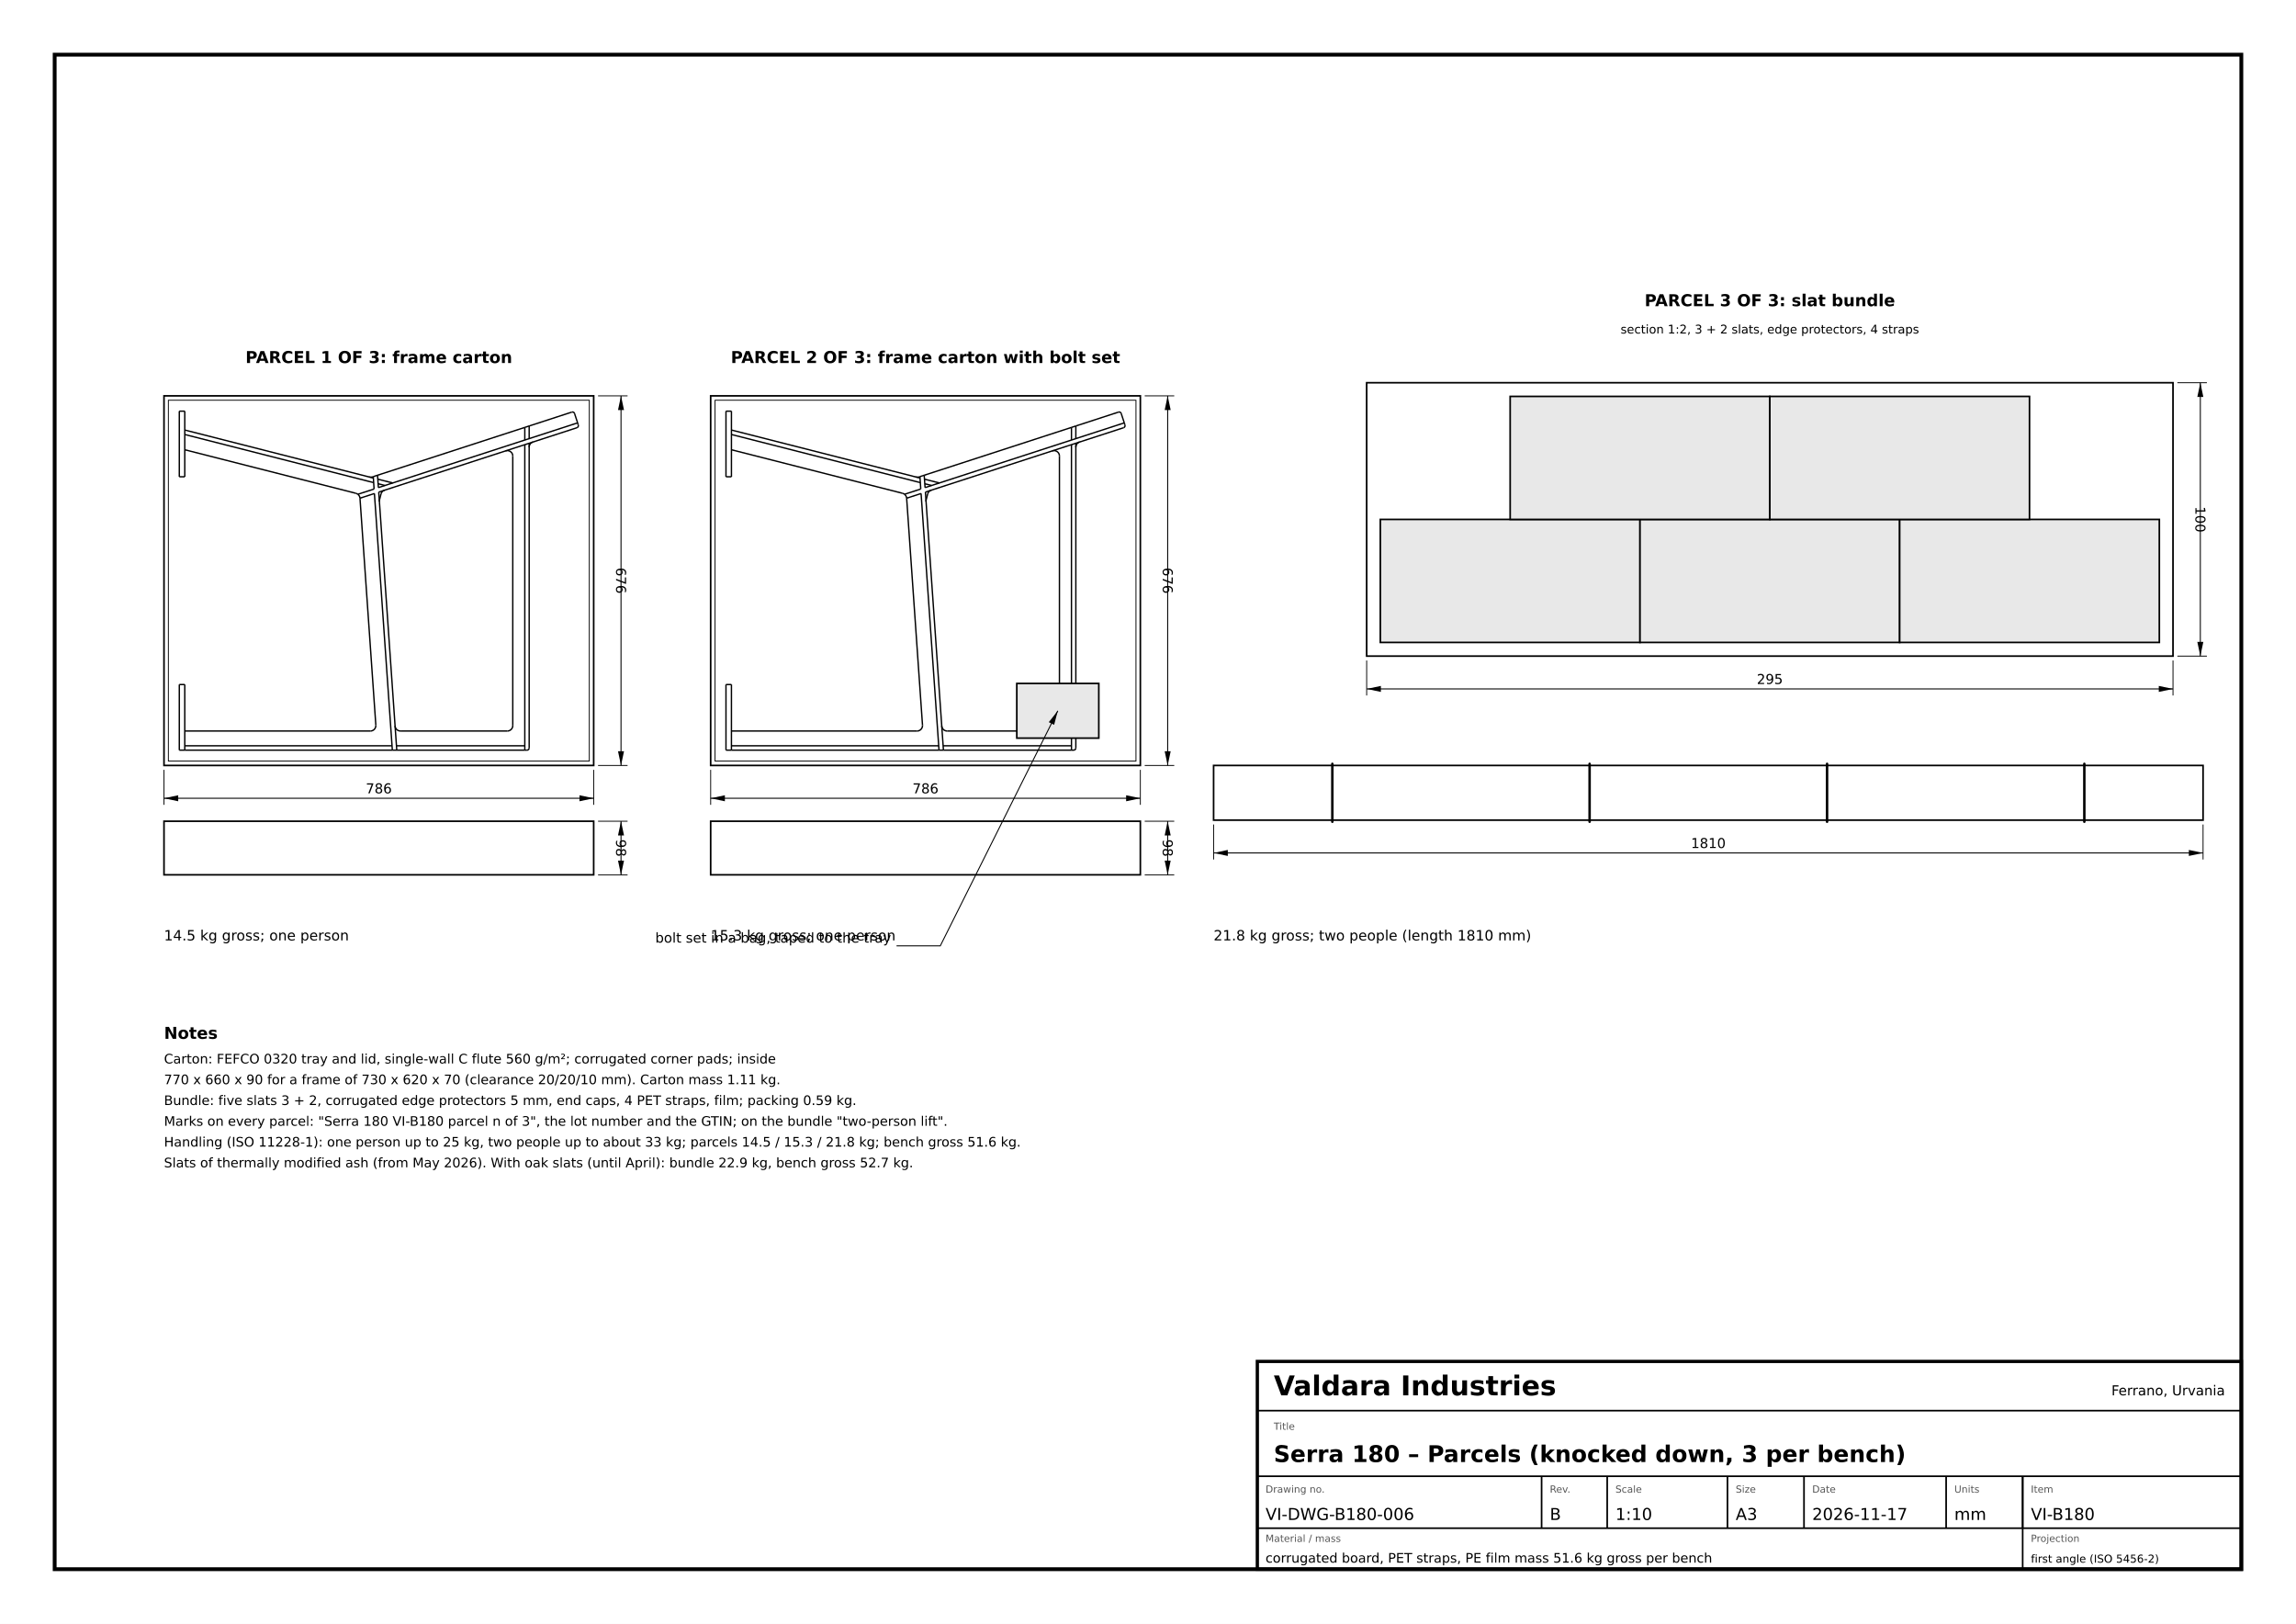
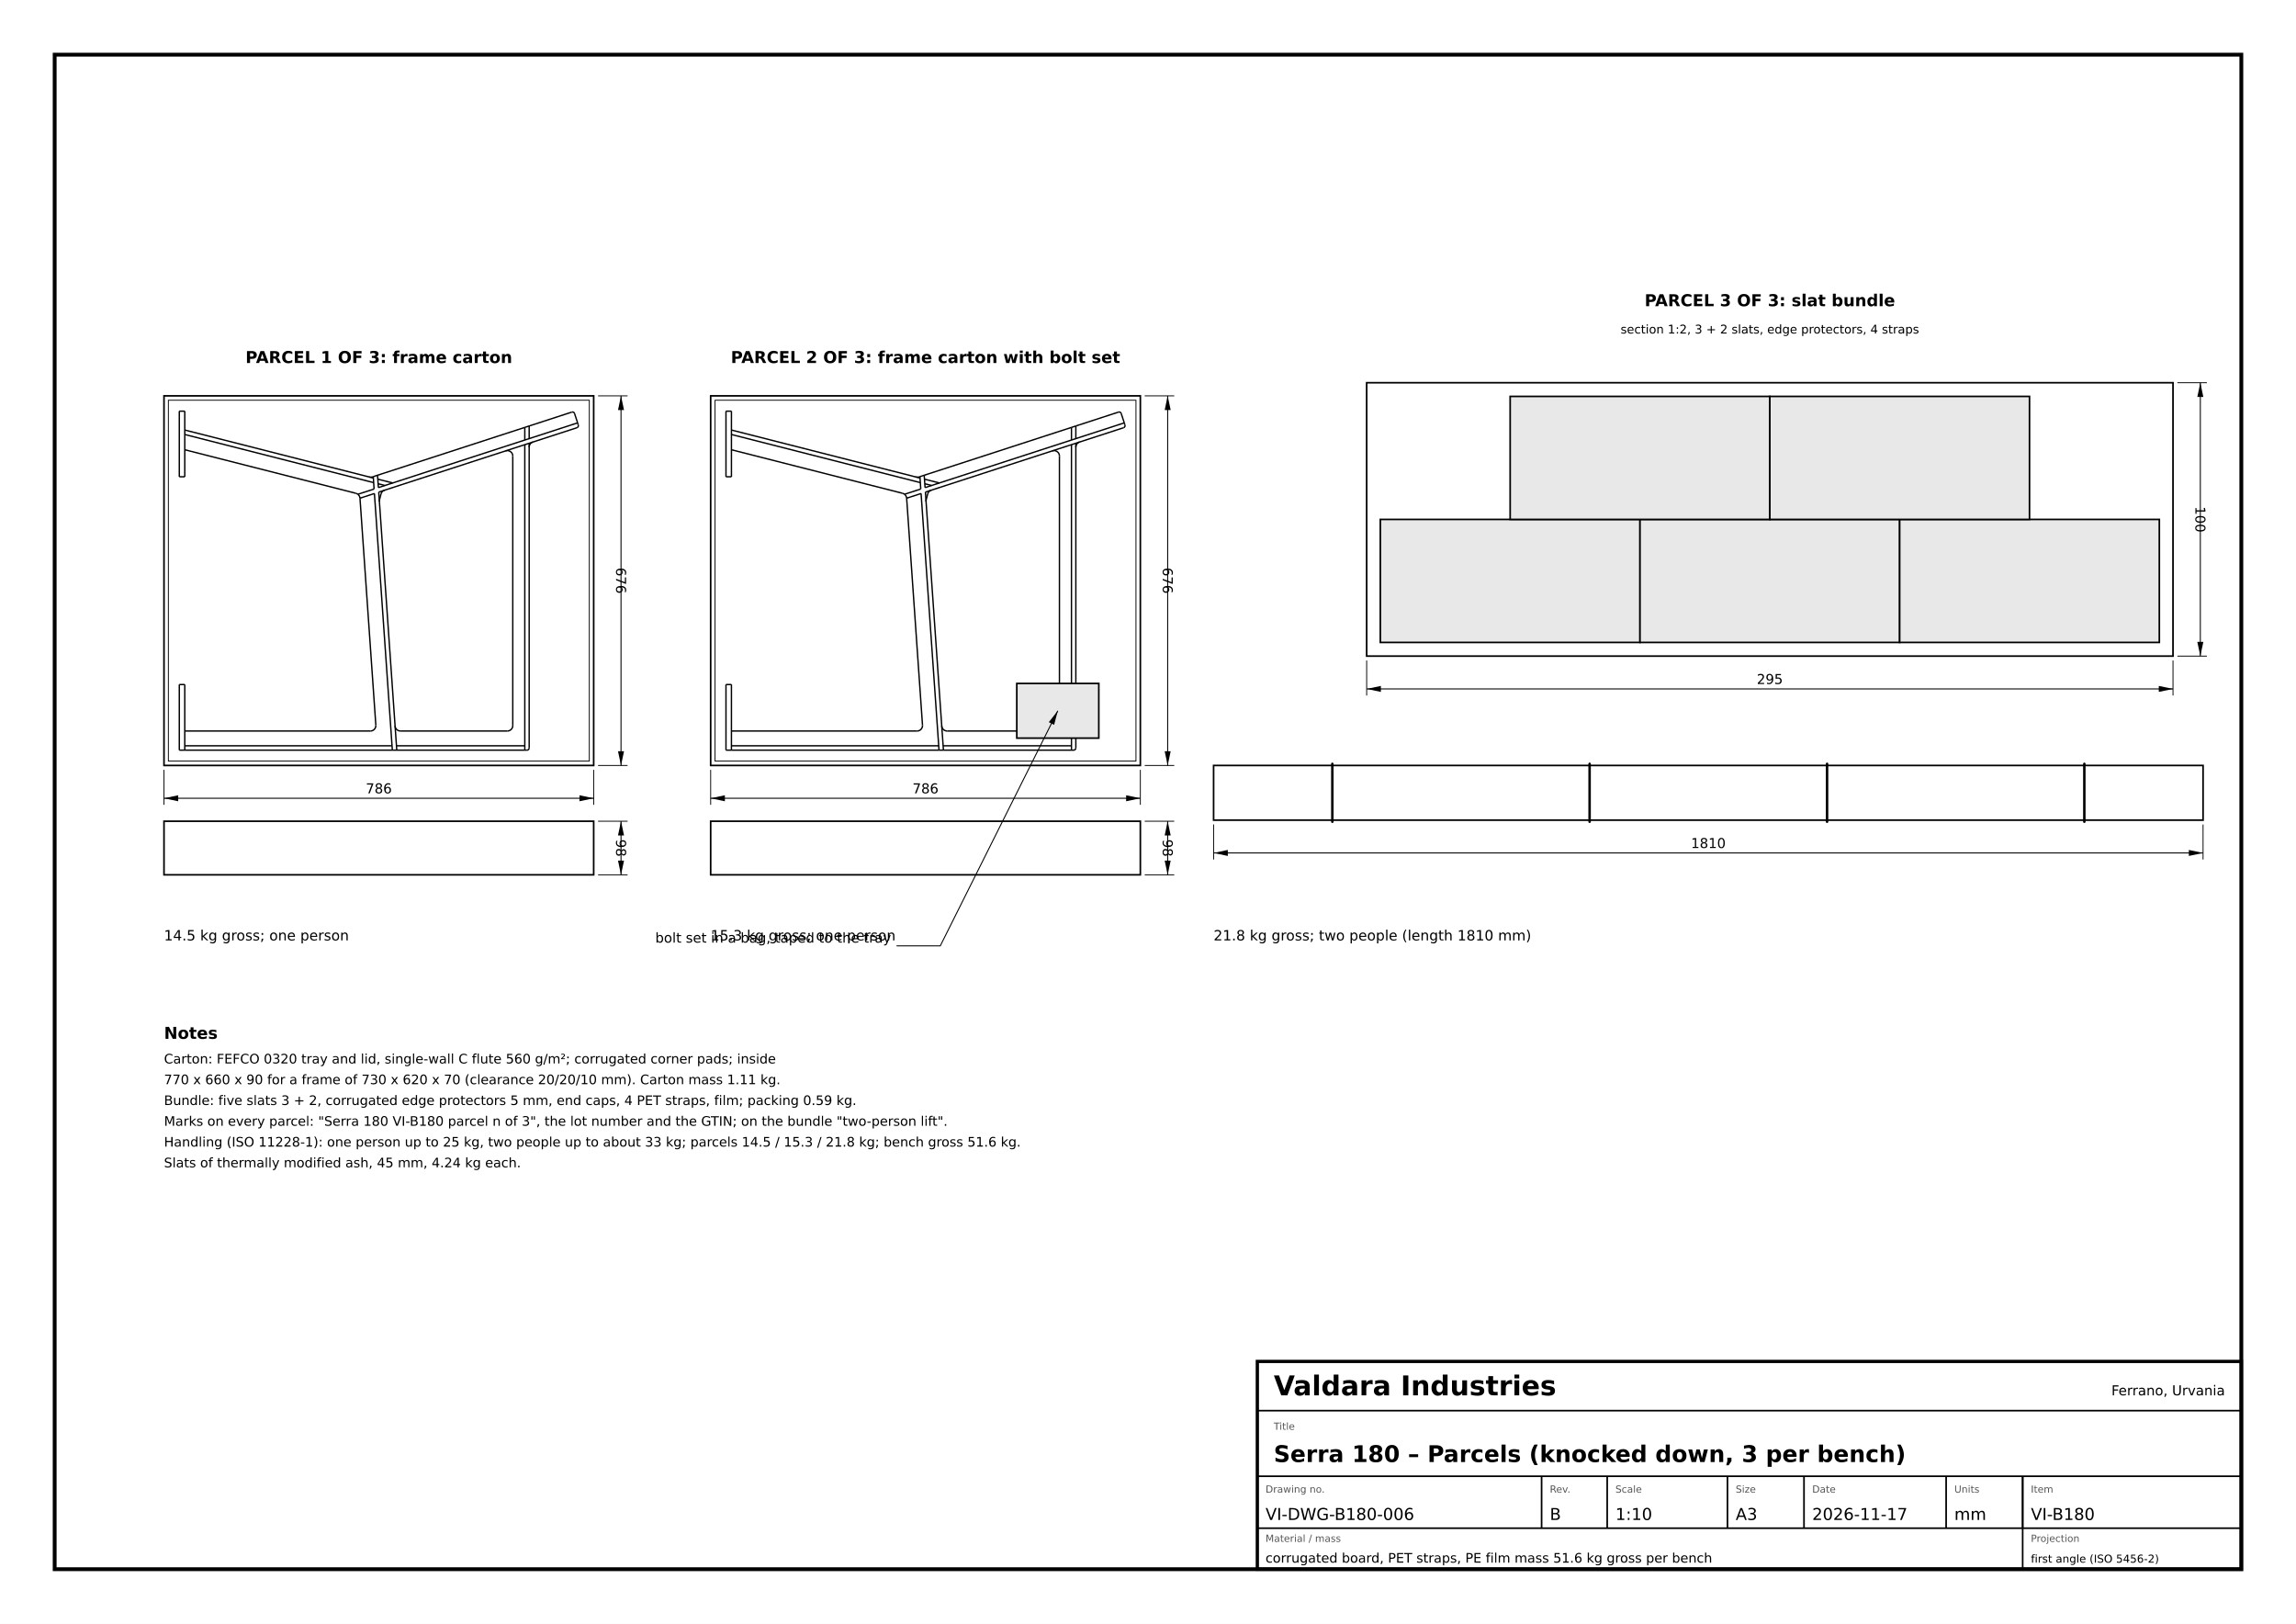
<svg xmlns="http://www.w3.org/2000/svg" width="420mm" height="297mm" viewBox="0 0 420 297">
  <defs>
    <style>
        .vis{fill:none;stroke:#000;stroke-width:0.45;stroke-linejoin:round;stroke-linecap:round}
        .thin{fill:none;stroke:#000;stroke-width:0.25}
        .hid{fill:none;stroke:#000;stroke-width:0.22;stroke-dasharray:1.6,0.9}
        .ctr{fill:none;stroke:#000;stroke-width:0.18;stroke-dasharray:6,1,1,1}
        .ext{fill:none;stroke:#000;stroke-width:0.16}
        .dimln{fill:none;stroke:#000;stroke-width:0.18}
        .arr{fill:#000;stroke:none}
        .dot{fill:#000}
        .frame{fill:none;stroke:#000;stroke-width:0.7}
        .tb{fill:none;stroke:#000;stroke-width:0.6}
        .tbl{fill:none;stroke:#000;stroke-width:0.3}
        .sec{fill:url(#hatch);stroke:#000;stroke-width:0.45;fill-rule:evenodd}
        .txt{font-family:'DejaVu Sans','Liberation Sans',Arial,Helvetica,sans-serif;fill:#000}
        .lbl{font-family:'DejaVu Sans','Liberation Sans',Arial,Helvetica,sans-serif;fill:#555}
        .cut{fill:none;stroke:#000;stroke-width:0.7}
        .box{fill:none;stroke:#000;stroke-width:0.3}
        .fillg{fill:#e8e8e8;stroke:#000;stroke-width:0.3}
        </style>
    <pattern id="hatch" width="2" height="2" patternUnits="userSpaceOnUse" patternTransform="rotate(45)">
      <line x1="0" y1="0" x2="0" y2="2" stroke="#000" stroke-width="0.18" />
    </pattern>
  </defs>
  <rect x="0" y="0" width="420" height="297" fill="#fff" />
  <rect class="frame" x="10" y="10" width="400" height="277" />
  <rect class="box" x="30.00" y="72.40" width="78.60" height="67.60" />
  <rect class="ext" x="30.80" y="73.20" width="77.00" height="66.00" />
  <polyline class="thin" points="96.40,137.20 96.52,137.18 96.64,137.12 96.72,137.04 96.78,136.92 96.80,136.80" />
  <polyline class="thin" points="96.40,137.20 96.00,137.20" />
  <polyline class="thin" points="96.00,137.20 72.58,137.20" />
  <polyline class="thin" points="72.58,137.20 71.77,137.20" />
  <polyline class="thin" points="71.77,137.20 33.80,137.20" />
  <polyline class="thin" points="32.80,137.20 33.80,137.20" />
  <polyline class="thin" points="96.80,81.06 96.80,136.80" />
  <polyline class="thin" points="96.00,137.20 96.00,81.32" />
  <polyline class="thin" points="105.53,78.23 69.28,90.00" />
  <polyline class="thin" points="72.52,136.40 96.00,136.40" />
  <polyline class="thin" points="69.28,90.00 72.58,137.20" />
  <polyline class="thin" points="71.77,137.20 68.49,90.26" />
  <polyline class="thin" points="68.49,90.26 65.84,91.12" />
  <polyline class="thin" points="65.84,91.12 65.82,90.98 65.79,90.85 65.73,90.72 65.65,90.60 65.56,90.50 65.46,90.40" />
  <polyline class="thin" points="65.46,90.40 68.43,89.44" />
  <polyline class="thin" points="68.43,89.44 68.28,87.17" />
  <polyline class="thin" points="68.28,87.17 69.06,86.92" />
  <polyline class="thin" points="69.06,86.92 69.22,89.18" />
  <polyline class="thin" points="69.22,89.18 105.66,77.34" />
  <polyline class="thin" points="105.66,77.34 105.78,77.72" />
  <polyline class="thin" points="105.53,78.23 105.64,78.17 105.73,78.08 105.78,77.97 105.80,77.85 105.78,77.72" />
  <polyline class="thin" points="33.80,136.40 71.72,136.40" />
  <polyline class="thin" points="33.80,137.20 33.80,125.20" />
  <polyline class="thin" points="32.80,125.20 33.80,125.20" />
  <polyline class="thin" points="32.80,137.20 32.80,125.20" />
  <polyline class="thin" points="97.49,80.84 97.36,80.89 97.24,80.96 97.13,81.04 97.03,81.14 96.95,81.26 96.89,81.38 96.84,81.51 96.81,81.65 96.80,81.79" />
  <polyline class="thin" points="69.69,90.36 69.74,90.22 69.80,90.09 69.88,89.98 69.98,89.87 70.09,89.78 70.22,89.71 70.35,89.65" />
  <polyline class="thin" points="69.40,91.72 69.39,91.59 69.41,91.46 69.44,91.34" />
  <polyline class="thin" points="69.45,91.32 69.44,91.33 69.44,91.34" />
  <polyline class="thin" points="69.69,90.36 69.45,91.32" />
  <polyline class="thin" points="92.49,82.46 92.63,82.43 92.78,82.41 92.92,82.42 93.06,82.45 93.20,82.50 93.33,82.56 93.44,82.65 93.55,82.75 93.64,82.86 93.71,82.99 93.76,83.13 93.79,83.27 93.80,83.41" />
  <polyline class="thin" points="93.80,132.70 93.80,83.41" />
  <polyline class="thin" points="93.80,132.70 93.79,132.84 93.76,132.98 93.71,133.12 93.64,133.24 93.56,133.35 93.45,133.46 93.34,133.54 93.22,133.61 93.08,133.66 92.94,133.69 92.80,133.70" />
  <polyline class="thin" points="73.26,133.70 92.80,133.70" />
  <polyline class="thin" points="73.26,133.70 73.13,133.69 72.99,133.66 72.87,133.62 72.74,133.55 72.63,133.48 72.53,133.38 72.45,133.28 72.38,133.16 72.32,133.04 72.28,132.90 72.27,132.77" />
  <polyline class="thin" points="65.85,91.12 65.85,91.12 65.84,91.12" />
  <polyline class="thin" points="65.46,90.40 65.35,90.33 65.22,90.27 65.09,90.22" />
  <polyline class="thin" points="68.12,87.22 68.28,87.17" />
  <polyline class="thin" points="69.06,86.92 96.00,78.17" />
  <polyline class="thin" points="96.00,78.17 96.80,77.91" />
  <polyline class="thin" points="96.80,77.91 104.60,75.37" />
  <polyline class="thin" points="105.10,75.63 105.66,77.34" />
  <polyline class="thin" points="68.75,132.63 65.85,91.12" />
  <polyline class="thin" points="67.75,133.70 67.90,133.69 68.04,133.66 68.18,133.60 68.31,133.53 68.43,133.43 68.53,133.33 68.61,133.20 68.68,133.07 68.72,132.93 68.75,132.78 68.75,132.63" />
  <polyline class="thin" points="33.80,133.70 67.75,133.70" />
  <polyline class="thin" points="65.09,90.22 33.80,82.26" />
  <polyline class="thin" points="68.35,88.27 33.80,79.47" />
  <polyline class="thin" points="33.80,78.65 68.29,87.43" />
  <polyline class="thin" points="67.57,87.24 67.70,87.27 67.85,87.27 67.99,87.26 68.12,87.22" />
  <polyline class="thin" points="96.00,80.48 96.00,78.17" />
  <polyline class="thin" points="96.80,77.91 96.80,80.22" />
  <polyline class="thin" points="105.10,75.63 105.05,75.52 104.96,75.43 104.85,75.37 104.72,75.35 104.60,75.37" />
  <polyline class="thin" points="69.11,87.64 71.84,88.33" />
  <polyline class="thin" points="70.41,88.79 69.17,88.48" />
  <polyline class="thin" points="33.80,87.20 33.80,75.20" />
  <polyline class="thin" points="32.80,75.20 33.80,75.20" />
  <polyline class="thin" points="32.80,87.20 33.80,87.20" />
  <polyline class="thin" points="32.80,87.20 32.80,75.20" />
  <text class="txt" x="69.30" y="66.40" font-size="3.0" text-anchor="middle" font-weight="bold">PARCEL 1 OF 3: frame carton</text>
  <polyline class="ext" points="30.00,140.80 30.00,147.20" />
  <polyline class="ext" points="108.60,140.80 108.60,147.20" />
  <polyline class="dimln" points="30.00,146.00 108.60,146.00" />
  <polygon class="arr" points="30.00,146.00 32.60,145.45 32.60,146.55" />
  <polygon class="arr" points="108.60,146.00 106.00,146.55 106.00,145.45" />
  <text class="txt" x="69.30" y="145.10" font-size="2.5" text-anchor="middle" font-weight="normal">786</text>
  <polyline class="ext" points="109.40,140.00 114.80,140.00" />
  <polyline class="ext" points="109.40,72.40 114.80,72.40" />
  <polyline class="dimln" points="113.60,140.00 113.60,72.40" />
  <polygon class="arr" points="113.60,140.00 113.05,137.40 114.15,137.40" />
  <polygon class="arr" points="113.60,72.40 114.15,75.00 113.05,75.00" />
  <text class="txt" x="112.70" y="106.20" font-size="2.5" text-anchor="middle" font-weight="normal" transform="rotate(90.00 112.70 106.20)">676</text>
  <rect class="box" x="30.00" y="150.20" width="78.60" height="9.80" />
  <polyline class="ext" points="109.40,160.00 114.80,160.00" />
  <polyline class="ext" points="109.40,150.20 114.80,150.20" />
  <polyline class="dimln" points="113.60,160.00 113.60,150.20" />
  <polygon class="arr" points="113.60,160.00 113.05,157.40 114.15,157.40" />
  <polygon class="arr" points="113.60,150.20 114.15,152.80 113.05,152.80" />
  <text class="txt" x="112.70" y="155.10" font-size="2.5" text-anchor="middle" font-weight="normal" transform="rotate(90.00 112.70 155.10)">98</text>
  <text class="txt" x="30.00" y="172.00" font-size="2.6" text-anchor="start" font-weight="normal">14.5 kg gross; one person</text>
  <rect class="box" x="130.00" y="72.40" width="78.60" height="67.60" />
  <rect class="ext" x="130.80" y="73.20" width="77.00" height="66.00" />
  <polyline class="thin" points="196.40,137.20 196.52,137.18 196.64,137.12 196.72,137.04 196.78,136.92 196.80,136.80" />
  <polyline class="thin" points="196.40,137.20 196.00,137.20" />
  <polyline class="thin" points="196.00,137.20 172.58,137.20" />
  <polyline class="thin" points="172.58,137.20 171.77,137.20" />
  <polyline class="thin" points="171.77,137.20 133.80,137.20" />
  <polyline class="thin" points="132.80,137.20 133.80,137.20" />
  <polyline class="thin" points="196.80,81.06 196.80,136.80" />
  <polyline class="thin" points="196.00,137.20 196.00,81.32" />
  <polyline class="thin" points="205.53,78.23 169.28,90.00" />
  <polyline class="thin" points="172.52,136.40 196.00,136.40" />
  <polyline class="thin" points="169.28,90.00 172.58,137.20" />
  <polyline class="thin" points="171.77,137.20 168.49,90.26" />
  <polyline class="thin" points="168.49,90.26 165.84,91.12" />
  <polyline class="thin" points="165.84,91.12 165.82,90.98 165.79,90.85 165.73,90.72 165.65,90.60 165.56,90.50 165.46,90.40" />
  <polyline class="thin" points="165.46,90.40 168.43,89.44" />
  <polyline class="thin" points="168.43,89.44 168.28,87.17" />
  <polyline class="thin" points="168.28,87.17 169.06,86.92" />
  <polyline class="thin" points="169.06,86.92 169.22,89.18" />
  <polyline class="thin" points="169.22,89.18 205.66,77.34" />
  <polyline class="thin" points="205.66,77.34 205.78,77.72" />
  <polyline class="thin" points="205.53,78.23 205.64,78.17 205.73,78.08 205.78,77.97 205.80,77.85 205.78,77.72" />
  <polyline class="thin" points="133.80,136.40 171.72,136.40" />
  <polyline class="thin" points="133.80,137.20 133.80,125.20" />
  <polyline class="thin" points="132.80,125.20 133.80,125.20" />
  <polyline class="thin" points="132.80,137.20 132.80,125.20" />
  <polyline class="thin" points="197.49,80.84 197.36,80.89 197.24,80.96 197.13,81.04 197.03,81.14 196.95,81.26 196.89,81.38 196.84,81.51 196.81,81.65 196.80,81.79" />
  <polyline class="thin" points="169.69,90.36 169.74,90.22 169.80,90.09 169.88,89.98 169.98,89.87 170.09,89.78 170.22,89.71 170.35,89.65" />
  <polyline class="thin" points="169.40,91.72 169.39,91.59 169.41,91.46 169.44,91.34" />
  <polyline class="thin" points="169.45,91.32 169.44,91.33 169.44,91.34" />
  <polyline class="thin" points="169.69,90.36 169.45,91.32" />
  <polyline class="thin" points="192.49,82.46 192.63,82.43 192.78,82.41 192.92,82.42 193.06,82.45 193.20,82.50 193.33,82.56 193.44,82.65 193.55,82.75 193.64,82.86 193.71,82.99 193.76,83.13 193.79,83.27 193.80,83.41" />
  <polyline class="thin" points="193.80,132.70 193.80,83.41" />
  <polyline class="thin" points="193.80,132.70 193.79,132.84 193.76,132.98 193.71,133.12 193.64,133.24 193.56,133.35 193.45,133.46 193.34,133.54 193.22,133.61 193.08,133.66 192.94,133.69 192.80,133.70" />
  <polyline class="thin" points="173.26,133.70 192.80,133.70" />
  <polyline class="thin" points="173.26,133.70 173.13,133.69 172.99,133.66 172.87,133.62 172.74,133.55 172.63,133.48 172.53,133.38 172.45,133.28 172.38,133.16 172.32,133.04 172.28,132.90 172.27,132.77" />
  <polyline class="thin" points="165.85,91.12 165.85,91.12 165.84,91.12" />
  <polyline class="thin" points="165.46,90.40 165.35,90.33 165.22,90.27 165.09,90.22" />
  <polyline class="thin" points="168.12,87.22 168.28,87.17" />
  <polyline class="thin" points="169.06,86.92 196.00,78.17" />
  <polyline class="thin" points="196.00,78.17 196.80,77.91" />
  <polyline class="thin" points="196.80,77.91 204.60,75.37" />
  <polyline class="thin" points="205.10,75.63 205.66,77.34" />
  <polyline class="thin" points="168.75,132.63 165.85,91.12" />
  <polyline class="thin" points="167.75,133.70 167.90,133.69 168.04,133.66 168.18,133.60 168.31,133.53 168.43,133.43 168.53,133.33 168.61,133.20 168.68,133.07 168.72,132.93 168.75,132.78 168.75,132.63" />
  <polyline class="thin" points="133.80,133.70 167.75,133.70" />
  <polyline class="thin" points="165.09,90.22 133.80,82.26" />
  <polyline class="thin" points="168.35,88.27 133.80,79.47" />
  <polyline class="thin" points="133.80,78.65 168.29,87.43" />
  <polyline class="thin" points="167.57,87.24 167.70,87.27 167.85,87.27 167.99,87.26 168.12,87.22" />
  <polyline class="thin" points="196.00,80.48 196.00,78.17" />
  <polyline class="thin" points="196.80,77.91 196.80,80.22" />
  <polyline class="thin" points="205.10,75.63 205.05,75.52 204.96,75.43 204.85,75.37 204.72,75.35 204.60,75.37" />
  <polyline class="thin" points="169.11,87.64 171.84,88.33" />
  <polyline class="thin" points="170.41,88.79 169.17,88.48" />
  <polyline class="thin" points="133.80,87.20 133.80,75.20" />
  <polyline class="thin" points="132.80,75.20 133.80,75.20" />
  <polyline class="thin" points="132.80,87.20 133.80,87.20" />
  <polyline class="thin" points="132.80,87.20 132.80,75.20" />
  <rect class="fillg" x="186.00" y="125.00" width="15.00" height="10.00" />
  <polyline class="dimln" points="193.50,130.00 172.00,173.00 164.00,173.00" />
  <polygon class="arr" points="193.50,130.00 192.83,132.57 191.85,132.08" />
  <text class="txt" x="163.00" y="172.40" font-size="2.5" text-anchor="end" font-weight="normal">bolt set in a bag, taped to the tray</text>
  <text class="txt" x="169.30" y="66.40" font-size="3.0" text-anchor="middle" font-weight="bold">PARCEL 2 OF 3: frame carton with bolt set</text>
  <polyline class="ext" points="130.00,140.80 130.00,147.20" />
  <polyline class="ext" points="208.60,140.80 208.60,147.20" />
  <polyline class="dimln" points="130.00,146.00 208.60,146.00" />
  <polygon class="arr" points="130.00,146.00 132.60,145.45 132.60,146.55" />
  <polygon class="arr" points="208.60,146.00 206.00,146.55 206.00,145.45" />
  <text class="txt" x="169.30" y="145.10" font-size="2.5" text-anchor="middle" font-weight="normal">786</text>
  <polyline class="ext" points="209.40,140.00 214.80,140.00" />
  <polyline class="ext" points="209.40,72.40 214.80,72.40" />
  <polyline class="dimln" points="213.60,140.00 213.60,72.40" />
  <polygon class="arr" points="213.60,140.00 213.05,137.40 214.15,137.40" />
  <polygon class="arr" points="213.60,72.40 214.15,75.00 213.05,75.00" />
  <text class="txt" x="212.70" y="106.20" font-size="2.5" text-anchor="middle" font-weight="normal" transform="rotate(90.00 212.70 106.20)">676</text>
  <rect class="box" x="130.00" y="150.20" width="78.60" height="9.80" />
  <polyline class="ext" points="209.40,160.00 214.80,160.00" />
  <polyline class="ext" points="209.40,150.20 214.80,150.20" />
  <polyline class="dimln" points="213.60,160.00 213.60,150.20" />
  <polygon class="arr" points="213.60,160.00 213.05,157.40 214.15,157.40" />
  <polygon class="arr" points="213.60,150.20 214.15,152.80 213.05,152.80" />
  <text class="txt" x="212.70" y="155.10" font-size="2.5" text-anchor="middle" font-weight="normal" transform="rotate(90.00 212.70 155.10)">98</text>
  <text class="txt" x="130.00" y="172.00" font-size="2.6" text-anchor="start" font-weight="normal">15.3 kg gross; one person</text>
  <rect class="box" x="250.00" y="70.00" width="147.50" height="50.00" />
  <rect class="fillg" x="252.50" y="95.00" width="47.50" height="22.50" />
  <rect class="fillg" x="300.00" y="95.00" width="47.50" height="22.50" />
  <rect class="fillg" x="347.50" y="95.00" width="47.50" height="22.50" />
  <rect class="fillg" x="276.25" y="72.50" width="47.50" height="22.50" />
  <rect class="fillg" x="323.75" y="72.50" width="47.50" height="22.50" />
  <text class="txt" x="323.75" y="56.00" font-size="3.0" text-anchor="middle" font-weight="bold">PARCEL 3 OF 3: slat bundle</text>
  <text class="txt" x="323.75" y="61.00" font-size="2.2" text-anchor="middle" font-weight="normal">section 1:2, 3 + 2 slats, edge protectors, 4 straps</text>
  <polyline class="ext" points="250.00,120.80 250.00,127.20" />
  <polyline class="ext" points="397.50,120.80 397.50,127.20" />
  <polyline class="dimln" points="250.00,126.00 397.50,126.00" />
  <polygon class="arr" points="250.00,126.00 252.60,125.45 252.60,126.55" />
  <polygon class="arr" points="397.50,126.00 394.90,126.55 394.90,125.45" />
  <text class="txt" x="323.75" y="125.10" font-size="2.5" text-anchor="middle" font-weight="normal">295</text>
  <polyline class="ext" points="398.30,120.00 403.70,120.00" />
  <polyline class="ext" points="398.30,70.00 403.70,70.00" />
  <polyline class="dimln" points="402.50,120.00 402.50,70.00" />
  <polygon class="arr" points="402.50,120.00 401.95,117.40 403.05,117.40" />
  <polygon class="arr" points="402.50,70.00 403.05,72.60 401.95,72.60" />
  <text class="txt" x="401.60" y="95.00" font-size="2.5" text-anchor="middle" font-weight="normal" transform="rotate(90.00 401.60 95.00)">100</text>
  <rect class="box" x="222.00" y="140.00" width="181.00" height="10.00" />
  <polyline class="vis" points="243.72,150.30 243.72,139.70" />
  <polyline class="vis" points="290.78,150.30 290.78,139.70" />
  <polyline class="vis" points="334.22,150.30 334.22,139.70" />
  <polyline class="vis" points="381.28,150.30 381.28,139.70" />
  <polyline class="ext" points="222.00,150.80 222.00,157.20" />
  <polyline class="ext" points="403.00,150.80 403.00,157.20" />
  <polyline class="dimln" points="222.00,156.00 403.00,156.00" />
  <polygon class="arr" points="222.00,156.00 224.60,155.45 224.60,156.55" />
  <polygon class="arr" points="403.00,156.00 400.40,156.55 400.40,155.45" />
  <text class="txt" x="312.50" y="155.10" font-size="2.5" text-anchor="middle" font-weight="normal">1810</text>
  <text class="txt" x="222.00" y="172.00" font-size="2.6" text-anchor="start" font-weight="normal">21.8 kg gross; two people (length 1810 mm)</text>
  <text class="txt" x="30.00" y="190.00" font-size="3.0" text-anchor="start" font-weight="bold">Notes</text>
  <text class="txt" x="30.00" y="194.50" font-size="2.4" text-anchor="start" font-weight="normal">Carton: FEFCO 0320 tray and lid, single-wall C flute 560 g/m²; corrugated corner pads; inside</text>
  <text class="txt" x="30.00" y="198.30" font-size="2.4" text-anchor="start" font-weight="normal">770 x 660 x 90 for a frame of 730 x 620 x 70 (clearance 20/20/10 mm). Carton mass 1.11 kg.</text>
  <text class="txt" x="30.00" y="202.10" font-size="2.4" text-anchor="start" font-weight="normal">Bundle: five slats 3 + 2, corrugated edge protectors 5 mm, end caps, 4 PET straps, film; packing 0.59 kg.</text>
  <text class="txt" x="30.00" y="205.90" font-size="2.4" text-anchor="start" font-weight="normal">Marks on every parcel: "Serra 180  VI-B180  parcel n of 3", the lot number and the GTIN; on the bundle "two-person lift".</text>
  <text class="txt" x="30.00" y="209.70" font-size="2.4" text-anchor="start" font-weight="normal">Handling (ISO 11228-1): one person up to 25 kg, two people up to about 33 kg; parcels 14.5 / 15.3 / 21.8 kg; bench gross 51.6 kg.</text>
-   <text class="txt" x="30.00" y="213.50" font-size="2.4" text-anchor="start" font-weight="normal">Slats of thermally modified ash (from May 2026). With oak slats (until April): bundle 22.9 kg, bench gross 52.7 kg.</text>
+   <text class="txt" x="30.00" y="213.50" font-size="2.4" text-anchor="start" font-weight="normal">Slats of thermally modified ash, 45 mm, 4.24 kg each.</text>
  <rect class="tb" x="230.00" y="249.00" width="180.00" height="38.00" />
  <polyline class="tbl" points="230.00,258.00 410.00,258.00" />
  <text class="txt" x="233.00" y="255.20" font-size="5" text-anchor="start" font-weight="bold">Valdara Industries</text>
  <text class="txt" x="407.00" y="255.20" font-size="2.5" text-anchor="end" font-weight="normal">Ferrano, Urvania</text>
  <polyline class="tbl" points="230.00,270.00 410.00,270.00" />
  <text class="lbl" x="233.00" y="261.50" font-size="1.8" text-anchor="start" font-weight="normal">Title</text>
  <text class="txt" x="233.00" y="267.40" font-size="4.2" text-anchor="start" font-weight="bold">Serra 180 – Parcels (knocked down, 3 per bench)</text>
  <text class="lbl" x="231.50" y="273.00" font-size="1.8" text-anchor="start" font-weight="normal">Drawing no.</text>
  <text class="txt" x="231.50" y="278.00" font-size="3.0" text-anchor="start" font-weight="normal">VI-DWG-B180-006</text>
  <polyline class="tbl" points="282.00,270.00 282.00,279.50" />
  <text class="lbl" x="283.50" y="273.00" font-size="1.8" text-anchor="start" font-weight="normal">Rev.</text>
  <text class="txt" x="283.50" y="278.00" font-size="3.0" text-anchor="start" font-weight="normal">B</text>
  <polyline class="tbl" points="294.00,270.00 294.00,279.50" />
  <text class="lbl" x="295.50" y="273.00" font-size="1.8" text-anchor="start" font-weight="normal">Scale</text>
  <text class="txt" x="295.50" y="278.00" font-size="3.0" text-anchor="start" font-weight="normal">1:10</text>
  <polyline class="tbl" points="316.00,270.00 316.00,279.50" />
  <text class="lbl" x="317.50" y="273.00" font-size="1.8" text-anchor="start" font-weight="normal">Size</text>
  <text class="txt" x="317.50" y="278.00" font-size="3.0" text-anchor="start" font-weight="normal">A3</text>
  <polyline class="tbl" points="330.00,270.00 330.00,279.50" />
  <text class="lbl" x="331.50" y="273.00" font-size="1.8" text-anchor="start" font-weight="normal">Date</text>
  <text class="txt" x="331.50" y="278.00" font-size="3.0" text-anchor="start" font-weight="normal">2026-11-17</text>
  <polyline class="tbl" points="356.00,270.00 356.00,279.50" />
  <text class="lbl" x="357.50" y="273.00" font-size="1.8" text-anchor="start" font-weight="normal">Units</text>
  <text class="txt" x="357.50" y="278.00" font-size="3.0" text-anchor="start" font-weight="normal">mm</text>
  <polyline class="tbl" points="370.00,270.00 370.00,279.50" />
  <polyline class="tbl" points="370.00,270.00 370.00,287.00" />
  <text class="lbl" x="371.50" y="273.00" font-size="1.8" text-anchor="start" font-weight="normal">Item</text>
  <text class="txt" x="371.50" y="278.00" font-size="3.0" text-anchor="start" font-weight="normal">VI-B180</text>
  <polyline class="tbl" points="230.00,279.50 410.00,279.50" />
  <text class="lbl" x="231.50" y="282.00" font-size="1.8" text-anchor="start" font-weight="normal">Material / mass</text>
  <text class="txt" x="231.50" y="285.80" font-size="2.4" text-anchor="start" font-weight="normal">corrugated board, PET straps, PE film   mass 51.6 kg gross per bench</text>
  <text class="lbl" x="371.50" y="282.00" font-size="1.8" text-anchor="start" font-weight="normal">Projection</text>
  <text class="txt" x="371.50" y="285.80" font-size="2.0" text-anchor="start" font-weight="normal">first angle (ISO 5456-2)</text>
</svg>
